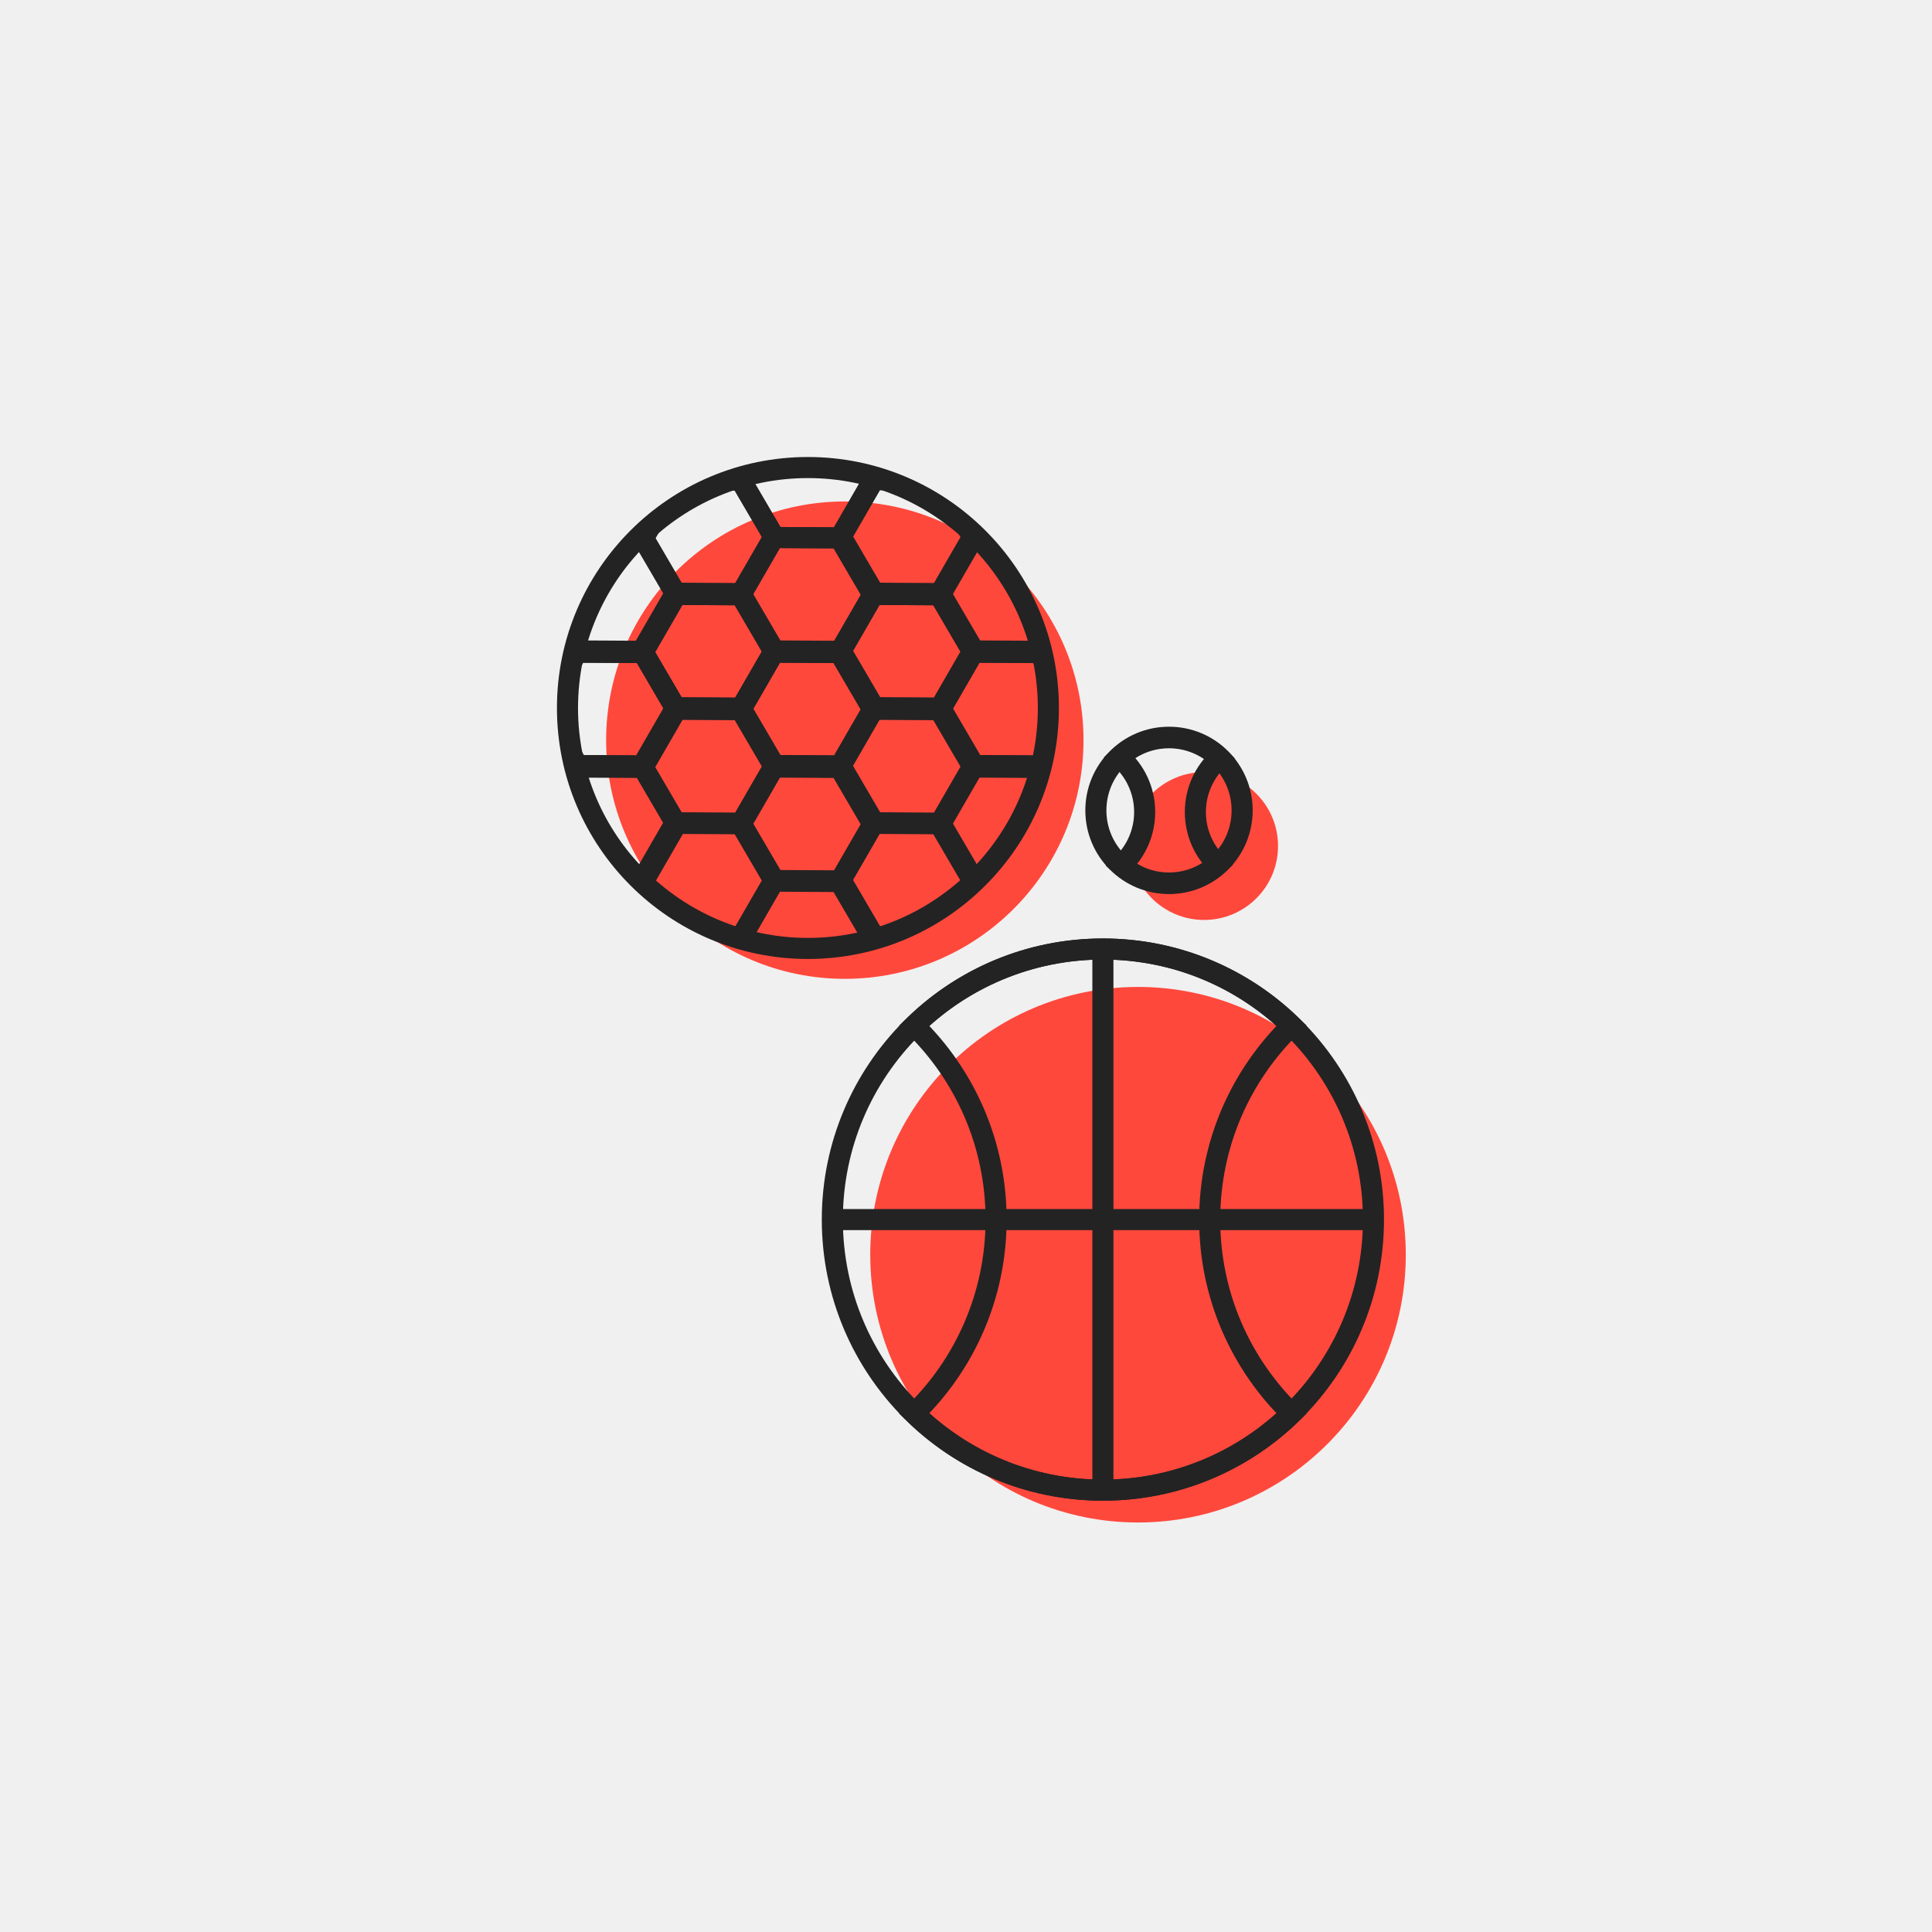
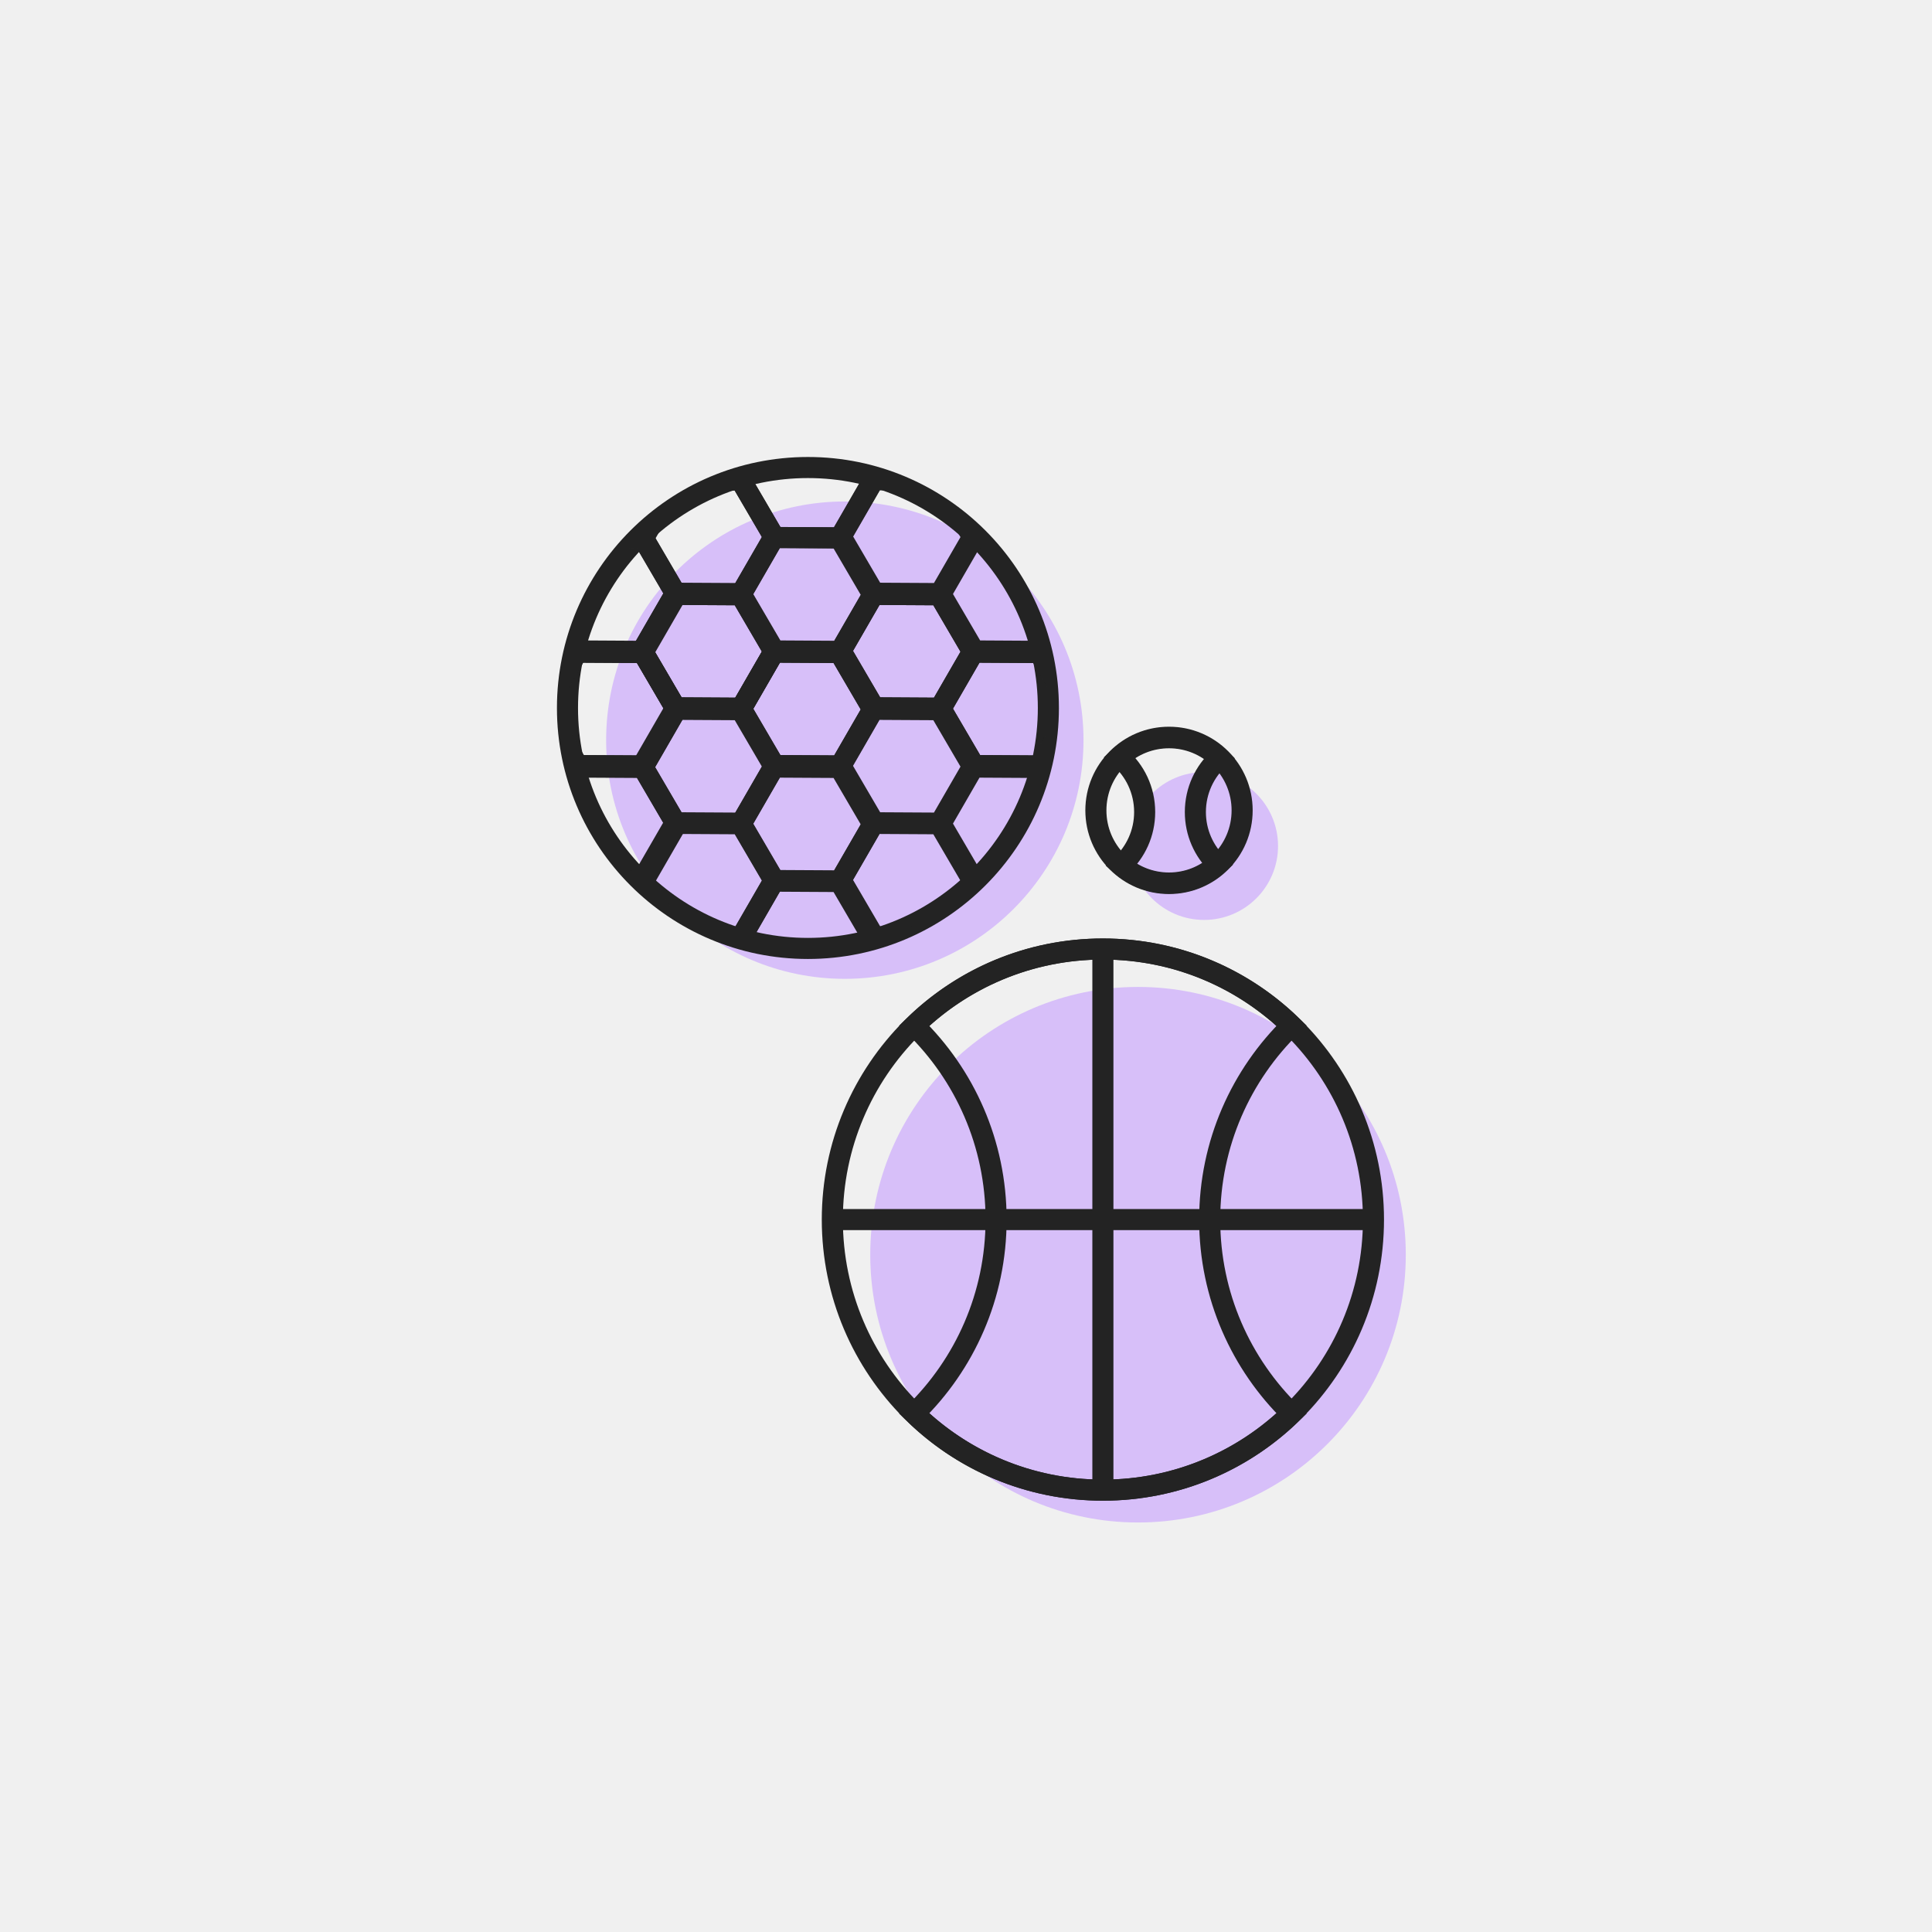
- <svg xmlns="http://www.w3.org/2000/svg" xmlns:xlink="http://www.w3.org/1999/xlink" width="110px" height="110px" viewBox="0 0 110 110" version="1.1">
-   <defs>
-     <ellipse id="path-1" cx="14.5" cy="14.5" rx="13.69" ry="13.69" />
-   </defs>
-   <g id="Page-1" stroke="none" stroke-width="1" fill="none" fill-rule="evenodd">
-     <g id="Artboard">
-       <g id="Group-3" transform="translate(31, 25)">
-         <circle id="Oval-2" fill="#FF483C" cx="33.794" cy="46.438" r="15.246" />
-         <circle id="Oval-2-Copy" fill="#FF483C" cx="17.101" cy="17.141" r="13.59" />
-         <circle id="Oval-2-Copy-2" fill="#FF483C" cx="37.557" cy="23.169" r="4.209" />
-         <ellipse id="Oval" stroke="#232323" stroke-width="1.2" cx="15" cy="15.31" rx="13.69" ry="13.69" />
-         <path d="M32.744,18.108 C33.482,17.423 34.471,17.004 35.558,17.004 C36.672,17.004 37.684,17.444 38.428,18.161 C37.587,18.918 37.059,20.015 37.059,21.235 C37.059,22.405 37.545,23.461 38.326,24.214 C37.593,24.874 36.622,25.276 35.558,25.276 C34.522,25.276 33.575,24.895 32.85,24.266 C33.663,23.511 34.172,22.432 34.172,21.235 C34.172,19.986 33.619,18.867 32.744,18.108 Z" id="Combined-Shape" stroke="#232323" stroke-width="1.2" />
-         <ellipse id="Oval-Copy-5" stroke="#232323" stroke-width="1.2" cx="35.558" cy="21.14" rx="4.164" ry="4.164" />
-         <g id="Group" transform="translate(16.25429, 28.73107)" stroke="#232323" stroke-width="1.2">
-           <path d="M4.797,4.666 C7.572,1.966 11.362,0.302 15.54,0.302 C19.718,0.302 23.508,1.966 26.283,4.666 C23.407,7.465 21.621,11.377 21.621,15.707 C21.621,20.037 23.407,23.949 26.283,26.748 C23.508,29.449 19.718,31.112 15.54,31.112 C11.362,31.112 7.572,29.449 4.797,26.748 C7.672,23.949 9.459,20.037 9.459,15.707 C9.459,11.377 7.672,7.465 4.797,4.666 Z" id="Combined-Shape" />
-           <ellipse id="Oval-Copy-9" cx="15.54" cy="15.707" rx="15.405" ry="15.405" />
-           <path d="M15.54,0.707 L15.54,30.724" id="Line" stroke-linecap="square" />
-           <path d="M0.532,15.707 L30.548,15.707" id="Line-Copy" stroke-linecap="square" />
-         </g>
-         <g id="Group-2" transform="translate(0.489586, 0.888061)">
-           <mask id="mask-2" fill="white">
-             <use xlink:href="#path-1" />
-           </mask>
-           <g id="Mask" />
-           <g mask="url(#mask-2)" stroke-width="1.2" stroke="#232323">
-             <g transform="translate(-2, -4)">
-               <polygon id="Polygon" transform="translate(10.83129, 15.19455) rotate(-330) translate(-10.83129, -15.19455) " points="10.831 11.478 14.092 13.336 14.092 17.053 10.831 18.911 7.57 17.053 7.57 13.336" />
-               <polygon id="Polygon-Copy-11" transform="translate(22.13665, 15.19455) rotate(-330) translate(-22.13665, -15.19455) " points="22.137 11.478 25.398 13.336 25.398 17.053 22.137 18.911 18.875 17.053 18.875 13.336" />
-               <polygon id="Polygon-Copy-3" transform="translate(16.45566, 18.48247) rotate(-330) translate(-16.45566, -18.48247) " points="16.456 14.766 19.717 16.624 19.717 20.341 16.456 22.199 13.194 20.341 13.194 16.624" />
-               <polygon id="Polygon-Copy-16" transform="translate(5.26118, 18.48247) rotate(-330) translate(-5.26118, -18.48247) " points="5.261 14.766 8.522 16.624 8.522 20.341 5.261 22.199 2 20.341 2 16.624" />
-               <polygon id="Polygon-Copy-25" transform="translate(27.82848, 18.48247) rotate(-330) translate(-27.82848, -18.48247) " points="27.828 14.766 31.09 16.624 31.09 20.341 27.828 22.199 24.567 20.341 24.567 16.624" />
-               <polygon id="Polygon-Copy" transform="translate(10.83129, 15.19455) rotate(-330) translate(-10.83129, -15.19455) " points="10.831 11.478 14.092 13.336 14.092 17.053 10.831 18.911 7.57 17.053 7.57 13.336" />
-               <polygon id="Polygon-Copy-12" transform="translate(22.13665, 15.19455) rotate(-330) translate(-22.13665, -15.19455) " points="22.137 11.478 25.398 13.336 25.398 17.053 22.137 18.911 18.875 17.053 18.875 13.336" />
-               <polygon id="Polygon-Copy-4" transform="translate(16.45566, 18.48247) rotate(-330) translate(-16.45566, -18.48247) " points="16.456 14.766 19.717 16.624 19.717 20.341 16.456 22.199 13.194 20.341 13.194 16.624" />
-               <polygon id="Polygon-Copy-17" transform="translate(5.26118, 18.48247) rotate(-330) translate(-5.26118, -18.48247) " points="5.261 14.766 8.522 16.624 8.522 20.341 5.261 22.199 2 20.341 2 16.624" />
-               <polygon id="Polygon-Copy-29" transform="translate(27.82848, 18.48247) rotate(-330) translate(-27.82848, -18.48247) " points="27.828 14.766 31.09 16.624 31.09 20.341 27.828 22.199 24.567 20.341 24.567 16.624" />
-               <polygon id="Polygon-Copy-5" transform="translate(10.83129, 21.73799) rotate(-330) translate(-10.83129, -21.73799) " points="10.831 18.021 14.092 19.88 14.092 23.596 10.831 25.455 7.57 23.596 7.57 19.88" />
-               <polygon id="Polygon-Copy-13" transform="translate(22.13665, 21.73799) rotate(-330) translate(-22.13665, -21.73799) " points="22.137 18.021 25.398 19.88 25.398 23.596 22.137 25.455 18.875 23.596 18.875 19.88" />
-               <polygon id="Polygon-Copy-7" transform="translate(16.45566, 25.02591) rotate(-330) translate(-16.45566, -25.02591) " points="16.456 21.309 19.717 23.167 19.717 26.884 16.456 28.743 13.194 26.884 13.194 23.167" />
-               <polygon id="Polygon-Copy-18" transform="translate(5.26118, 25.02591) rotate(-330) translate(-5.26118, -25.02591) " points="5.261 21.309 8.522 23.167 8.522 26.884 5.261 28.743 2 26.884 2 23.167" />
-               <polygon id="Polygon-Copy-33" transform="translate(27.82848, 25.02591) rotate(-330) translate(-27.82848, -25.02591) " points="27.828 21.309 31.09 23.167 31.09 26.884 27.828 28.743 24.567 26.884 24.567 23.167" />
-               <polygon id="Polygon-Copy-6" transform="translate(10.83129, 28.23261) rotate(-330) translate(-10.83129, -28.23261) " points="10.831 24.516 14.092 26.374 14.092 30.091 10.831 31.949 7.57 30.091 7.57 26.374" />
-               <polygon id="Polygon-Copy-14" transform="translate(22.13665, 28.23261) rotate(-330) translate(-22.13665, -28.23261) " points="22.137 24.516 25.398 26.374 25.398 30.091 22.137 31.949 18.875 30.091 18.875 26.374" />
-               <polygon id="Polygon-Copy-8" transform="translate(16.45566, 31.52053) rotate(-330) translate(-16.45566, -31.52053) " points="16.456 27.804 19.717 29.662 19.717 33.379 16.456 35.237 13.194 33.379 13.194 29.662" />
-               <polygon id="Polygon-Copy-19" transform="translate(5.26118, 31.52053) rotate(-330) translate(-5.26118, -31.52053) " points="5.261 27.804 8.522 29.662 8.522 33.379 5.261 35.237 2 33.379 2 29.662" />
-               <polygon id="Polygon-Copy-37" transform="translate(27.82848, 31.52053) rotate(-330) translate(-27.82848, -31.52053) " points="27.828 27.804 31.09 29.662 31.09 33.379 27.828 35.237 24.567 33.379 24.567 29.662" />
-               <polygon id="Polygon-Copy-2" transform="translate(10.83129, 8.667539) rotate(-330) translate(-10.83129, -8.667539) " points="10.831 4.951 14.092 6.809 14.092 10.526 10.831 12.384 7.57 10.526 7.57 6.809" />
-               <polygon id="Polygon-Copy-15" transform="translate(22.13665, 8.667539) rotate(-330) translate(-22.13665, -8.667539) " points="22.137 4.951 25.398 6.809 25.398 10.526 22.137 12.384 18.875 10.526 18.875 6.809" />
-               <polygon id="Polygon-Copy-9" transform="translate(16.45566, 11.95546) rotate(-330) translate(-16.45566, -11.95546) " points="16.456 8.239 19.717 10.097 19.717 13.814 16.456 15.672 13.194 13.814 13.194 10.097" />
-               <polygon id="Polygon-Copy-20" transform="translate(5.26118, 11.95546) rotate(-330) translate(-5.26118, -11.95546) " points="5.261 8.239 8.522 10.097 8.522 13.814 5.261 15.672 2 13.814 2 10.097" />
-               <polygon id="Polygon-Copy-41" transform="translate(27.82848, 11.95546) rotate(-330) translate(-27.82848, -11.95546) " points="27.828 8.239 31.09 10.097 31.09 13.814 27.828 15.672 24.567 13.814 24.567 10.097" />
-               <polygon id="Polygon-Copy-10" transform="translate(16.45566, 5.495559) rotate(-330) translate(-16.45566, -5.495559) " points="16.456 1.779 19.717 3.637 19.717 7.354 16.456 9.212 13.194 7.354 13.194 3.637" />
-               <polygon id="Polygon-Copy-21" transform="translate(5.26118, 5.495559) rotate(-330) translate(-5.26118, -5.495559) " points="5.261 1.779 8.522 3.637 8.522 7.354 5.261 9.212 2 7.354 2 3.637" />
-               <polygon id="Polygon-Copy-43" transform="translate(27.82848, 5.495559) rotate(-330) translate(-27.82848, -5.495559) " points="27.828 1.779 31.09 3.637 31.09 7.354 27.828 9.212 24.567 7.354 24.567 3.637" />
-             </g>
-           </g>
-         </g>
-       </g>
-     </g>
+ <svg xmlns="http://www.w3.org/2000/svg" width="110" height="110" viewBox="0 0 110 110" fill="none">
+   <path d="M64.794 86.684C73.214 86.684 80.04 79.858 80.04 71.438C80.04 63.018 73.214 56.192 64.794 56.192C56.374 56.192 49.548 63.018 49.548 71.438C49.548 79.858 56.374 86.684 64.794 86.684Z" fill="#D7BFF9" />
+   <path d="M48.101 55.731C55.606 55.731 61.69 49.647 61.69 42.142C61.69 34.636 55.606 28.552 48.101 28.552C40.595 28.552 34.511 34.636 34.511 42.142C34.511 49.647 40.595 55.731 48.101 55.731Z" fill="#D7BFF9" />
+   <path d="M68.557 52.377C70.881 52.377 72.766 50.493 72.766 48.169C72.766 45.844 70.881 43.96 68.557 43.96C66.233 43.96 64.348 45.844 64.348 48.169C64.348 50.493 66.233 52.377 68.557 52.377Z" fill="#D7BFF9" />
+   <path d="M46 54C53.561 54 59.69 47.871 59.69 40.31C59.69 32.748 53.561 26.619 46 26.619C38.439 26.619 32.31 32.748 32.31 40.31C32.31 47.871 38.439 54 46 54Z" stroke="#232323" stroke-width="1.2" />
+   <path fill-rule="evenodd" clip-rule="evenodd" d="M63.744 43.108C64.482 42.423 65.471 42.004 66.558 42.004C67.672 42.004 68.684 42.444 69.428 43.161C68.587 43.918 68.059 45.015 68.059 46.235C68.059 47.405 68.545 48.461 69.326 49.214C68.593 49.874 67.622 50.276 66.558 50.276C65.522 50.276 64.576 49.895 63.85 49.266C64.663 48.511 65.172 47.432 65.172 46.235C65.172 44.986 64.619 43.867 63.744 43.108Z" stroke="#232323" stroke-width="1.2" />
+   <path d="M66.558 50.303C68.858 50.303 70.722 48.439 70.722 46.14C70.722 43.84 68.858 41.976 66.558 41.976C64.259 41.976 62.395 43.84 62.395 46.14C62.395 48.439 64.259 50.303 66.558 50.303Z" stroke="#232323" stroke-width="1.2" />
+   <path fill-rule="evenodd" clip-rule="evenodd" d="M52.051 58.397C54.826 55.697 58.616 54.033 62.794 54.033C66.972 54.033 70.762 55.697 73.537 58.397C70.662 61.196 68.875 65.109 68.875 69.438C68.875 73.768 70.662 77.68 73.537 80.479C70.762 83.18 66.972 84.843 62.794 84.843C58.616 84.843 54.826 83.18 52.051 80.479C54.927 77.68 56.713 73.768 56.713 69.438C56.713 65.109 54.927 61.196 52.051 58.397Z" stroke="#232323" stroke-width="1.2" />
+   <path d="M62.794 84.843C71.302 84.843 78.199 77.946 78.199 69.438C78.199 60.93 71.302 54.033 62.794 54.033C54.286 54.033 47.389 60.93 47.389 69.438C47.389 77.946 54.286 84.843 62.794 84.843Z" stroke="#232323" stroke-width="1.2" />
+   <path d="M62.794 54.438V84.455" stroke="#232323" stroke-width="1.2" stroke-linecap="square" />
+   <path d="M47.786 69.438H77.802" stroke="#232323" stroke-width="1.2" stroke-linecap="square" />
+   <mask id="mask0" mask-type="alpha" maskUnits="userSpaceOnUse" x="32" y="26" width="28" height="29">
+     <path d="M45.99 54.078C53.551 54.078 59.68 47.949 59.68 40.388C59.68 32.827 53.551 26.698 45.99 26.698C38.429 26.698 32.299 32.827 32.299 40.388C32.299 47.949 38.429 54.078 45.99 54.078Z" fill="white" />
+   </mask>
+   <g mask="url(#mask0)">
+     <path fill-rule="evenodd" clip-rule="evenodd" d="M42.179 33.864L44.074 37.104L42.216 40.323L38.462 40.301L36.567 37.062L38.426 33.843L42.179 33.864Z" stroke="#232323" stroke-width="1.2" />
+     <path fill-rule="evenodd" clip-rule="evenodd" d="M53.485 33.864L55.38 37.104L53.521 40.323L49.768 40.301L47.873 37.062L49.731 33.843L53.485 33.864Z" stroke="#232323" stroke-width="1.2" />
+     <path fill-rule="evenodd" clip-rule="evenodd" d="M47.804 37.152L49.699 40.392L47.84 43.611L44.087 43.589L42.192 40.349L44.05 37.13L47.804 37.152Z" stroke="#232323" stroke-width="1.2" />
+     <path fill-rule="evenodd" clip-rule="evenodd" d="M36.609 37.152L38.504 40.392L36.646 43.611L32.892 43.589L30.997 40.349L32.856 37.13L36.609 37.152Z" stroke="#232323" stroke-width="1.2" />
+     <path fill-rule="evenodd" clip-rule="evenodd" d="M59.176 37.152L61.072 40.392L59.213 43.611L55.46 43.589L53.565 40.349L55.423 37.13L59.176 37.152Z" stroke="#232323" stroke-width="1.2" />
+     <path fill-rule="evenodd" clip-rule="evenodd" d="M42.179 33.864L44.074 37.104L42.216 40.323L38.462 40.301L36.567 37.062L38.426 33.843L42.179 33.864Z" stroke="#232323" stroke-width="1.2" />
+     <path fill-rule="evenodd" clip-rule="evenodd" d="M53.485 33.864L55.38 37.104L53.521 40.323L49.768 40.301L47.873 37.062L49.731 33.843L53.485 33.864Z" stroke="#232323" stroke-width="1.2" />
+     <path fill-rule="evenodd" clip-rule="evenodd" d="M47.804 37.152L49.699 40.392L47.84 43.611L44.087 43.589L42.192 40.349L44.05 37.13L47.804 37.152Z" stroke="#232323" stroke-width="1.2" />
+     <path fill-rule="evenodd" clip-rule="evenodd" d="M36.609 37.152L38.504 40.392L36.646 43.611L32.892 43.589L30.997 40.349L32.856 37.13L36.609 37.152Z" stroke="#232323" stroke-width="1.2" />
+     <path fill-rule="evenodd" clip-rule="evenodd" d="M59.176 37.152L61.072 40.392L59.213 43.611L55.46 43.589L53.565 40.349L55.423 37.13L59.176 37.152Z" stroke="#232323" stroke-width="1.2" />
+     <path fill-rule="evenodd" clip-rule="evenodd" d="M42.179 40.407L44.074 43.647L42.216 46.866L38.462 46.845L36.567 43.605L38.426 40.386L42.179 40.407Z" stroke="#232323" stroke-width="1.2" />
+     <path fill-rule="evenodd" clip-rule="evenodd" d="M53.485 40.407L55.38 43.647L53.521 46.866L49.768 46.845L47.873 43.605L49.731 40.386L53.485 40.407Z" stroke="#232323" stroke-width="1.2" />
+     <path fill-rule="evenodd" clip-rule="evenodd" d="M47.804 43.695L49.699 46.935L47.84 50.154L44.087 50.133L42.192 46.893L44.05 43.674L47.804 43.695Z" stroke="#232323" stroke-width="1.2" />
+     <path fill-rule="evenodd" clip-rule="evenodd" d="M36.609 43.695L38.504 46.935L36.646 50.154L32.892 50.133L30.997 46.893L32.856 43.674L36.609 43.695Z" stroke="#232323" stroke-width="1.2" />
+     <path fill-rule="evenodd" clip-rule="evenodd" d="M59.176 43.695L61.072 46.935L59.213 50.154L55.46 50.133L53.565 46.893L55.423 43.674L59.176 43.695Z" stroke="#232323" stroke-width="1.2" />
+     <path fill-rule="evenodd" clip-rule="evenodd" d="M42.179 46.902L44.074 50.142L42.216 53.361L38.462 53.34L36.567 50.099L38.426 46.881L42.179 46.902Z" stroke="#232323" stroke-width="1.2" />
+     <path fill-rule="evenodd" clip-rule="evenodd" d="M53.485 46.902L55.38 50.142L53.521 53.361L49.768 53.34L47.873 50.099L49.731 46.881L53.485 46.902Z" stroke="#232323" stroke-width="1.2" />
+     <path fill-rule="evenodd" clip-rule="evenodd" d="M47.804 50.19L49.699 53.43L47.84 56.649L44.087 56.627L42.192 53.388L44.05 50.169L47.804 50.19Z" stroke="#232323" stroke-width="1.2" />
+     <path fill-rule="evenodd" clip-rule="evenodd" d="M36.609 50.19L38.504 53.43L36.646 56.649L32.892 56.627L30.997 53.388L32.856 50.169L36.609 50.19Z" stroke="#232323" stroke-width="1.2" />
+     <path fill-rule="evenodd" clip-rule="evenodd" d="M59.176 50.19L61.072 53.43L59.213 56.649L55.46 56.627L53.565 53.388L55.423 50.169L59.176 50.19Z" stroke="#232323" stroke-width="1.2" />
+     <path fill-rule="evenodd" clip-rule="evenodd" d="M42.179 27.337L44.074 30.577L42.216 33.796L38.462 33.775L36.567 30.535L38.426 27.316L42.179 27.337Z" stroke="#232323" stroke-width="1.2" />
+     <path fill-rule="evenodd" clip-rule="evenodd" d="M53.485 27.337L55.38 30.577L53.521 33.796L49.768 33.775L47.873 30.535L49.731 27.316L53.485 27.337Z" stroke="#232323" stroke-width="1.2" />
+     <path fill-rule="evenodd" clip-rule="evenodd" d="M47.804 30.625L49.699 33.865L47.84 37.084L44.087 37.062L42.192 33.822L44.05 30.604L47.804 30.625Z" stroke="#232323" stroke-width="1.2" />
+     <path fill-rule="evenodd" clip-rule="evenodd" d="M36.609 30.625L38.504 33.865L36.646 37.084L32.892 37.062L30.997 33.822L32.856 30.604L36.609 30.625Z" stroke="#232323" stroke-width="1.2" />
+     <path fill-rule="evenodd" clip-rule="evenodd" d="M59.176 30.625L61.072 33.865L59.213 37.084L55.46 37.062L53.565 33.822L55.423 30.604L59.176 30.625Z" stroke="#232323" stroke-width="1.2" />
+     <path fill-rule="evenodd" clip-rule="evenodd" d="M47.804 24.165L49.699 27.405L47.84 30.624L44.087 30.602L42.192 27.363L44.05 24.144L47.804 24.165Z" stroke="#232323" stroke-width="1.2" />
+     <path fill-rule="evenodd" clip-rule="evenodd" d="M36.609 24.165L38.504 27.405L36.646 30.624L32.892 30.602L30.997 27.363L32.856 24.144L36.609 24.165Z" stroke="#232323" stroke-width="1.2" />
+     <path fill-rule="evenodd" clip-rule="evenodd" d="M59.176 24.165L61.072 27.405L59.213 30.624L55.46 30.602L53.565 27.363L55.423 24.144L59.176 24.165Z" stroke="#232323" stroke-width="1.2" />
  </g>
</svg>
